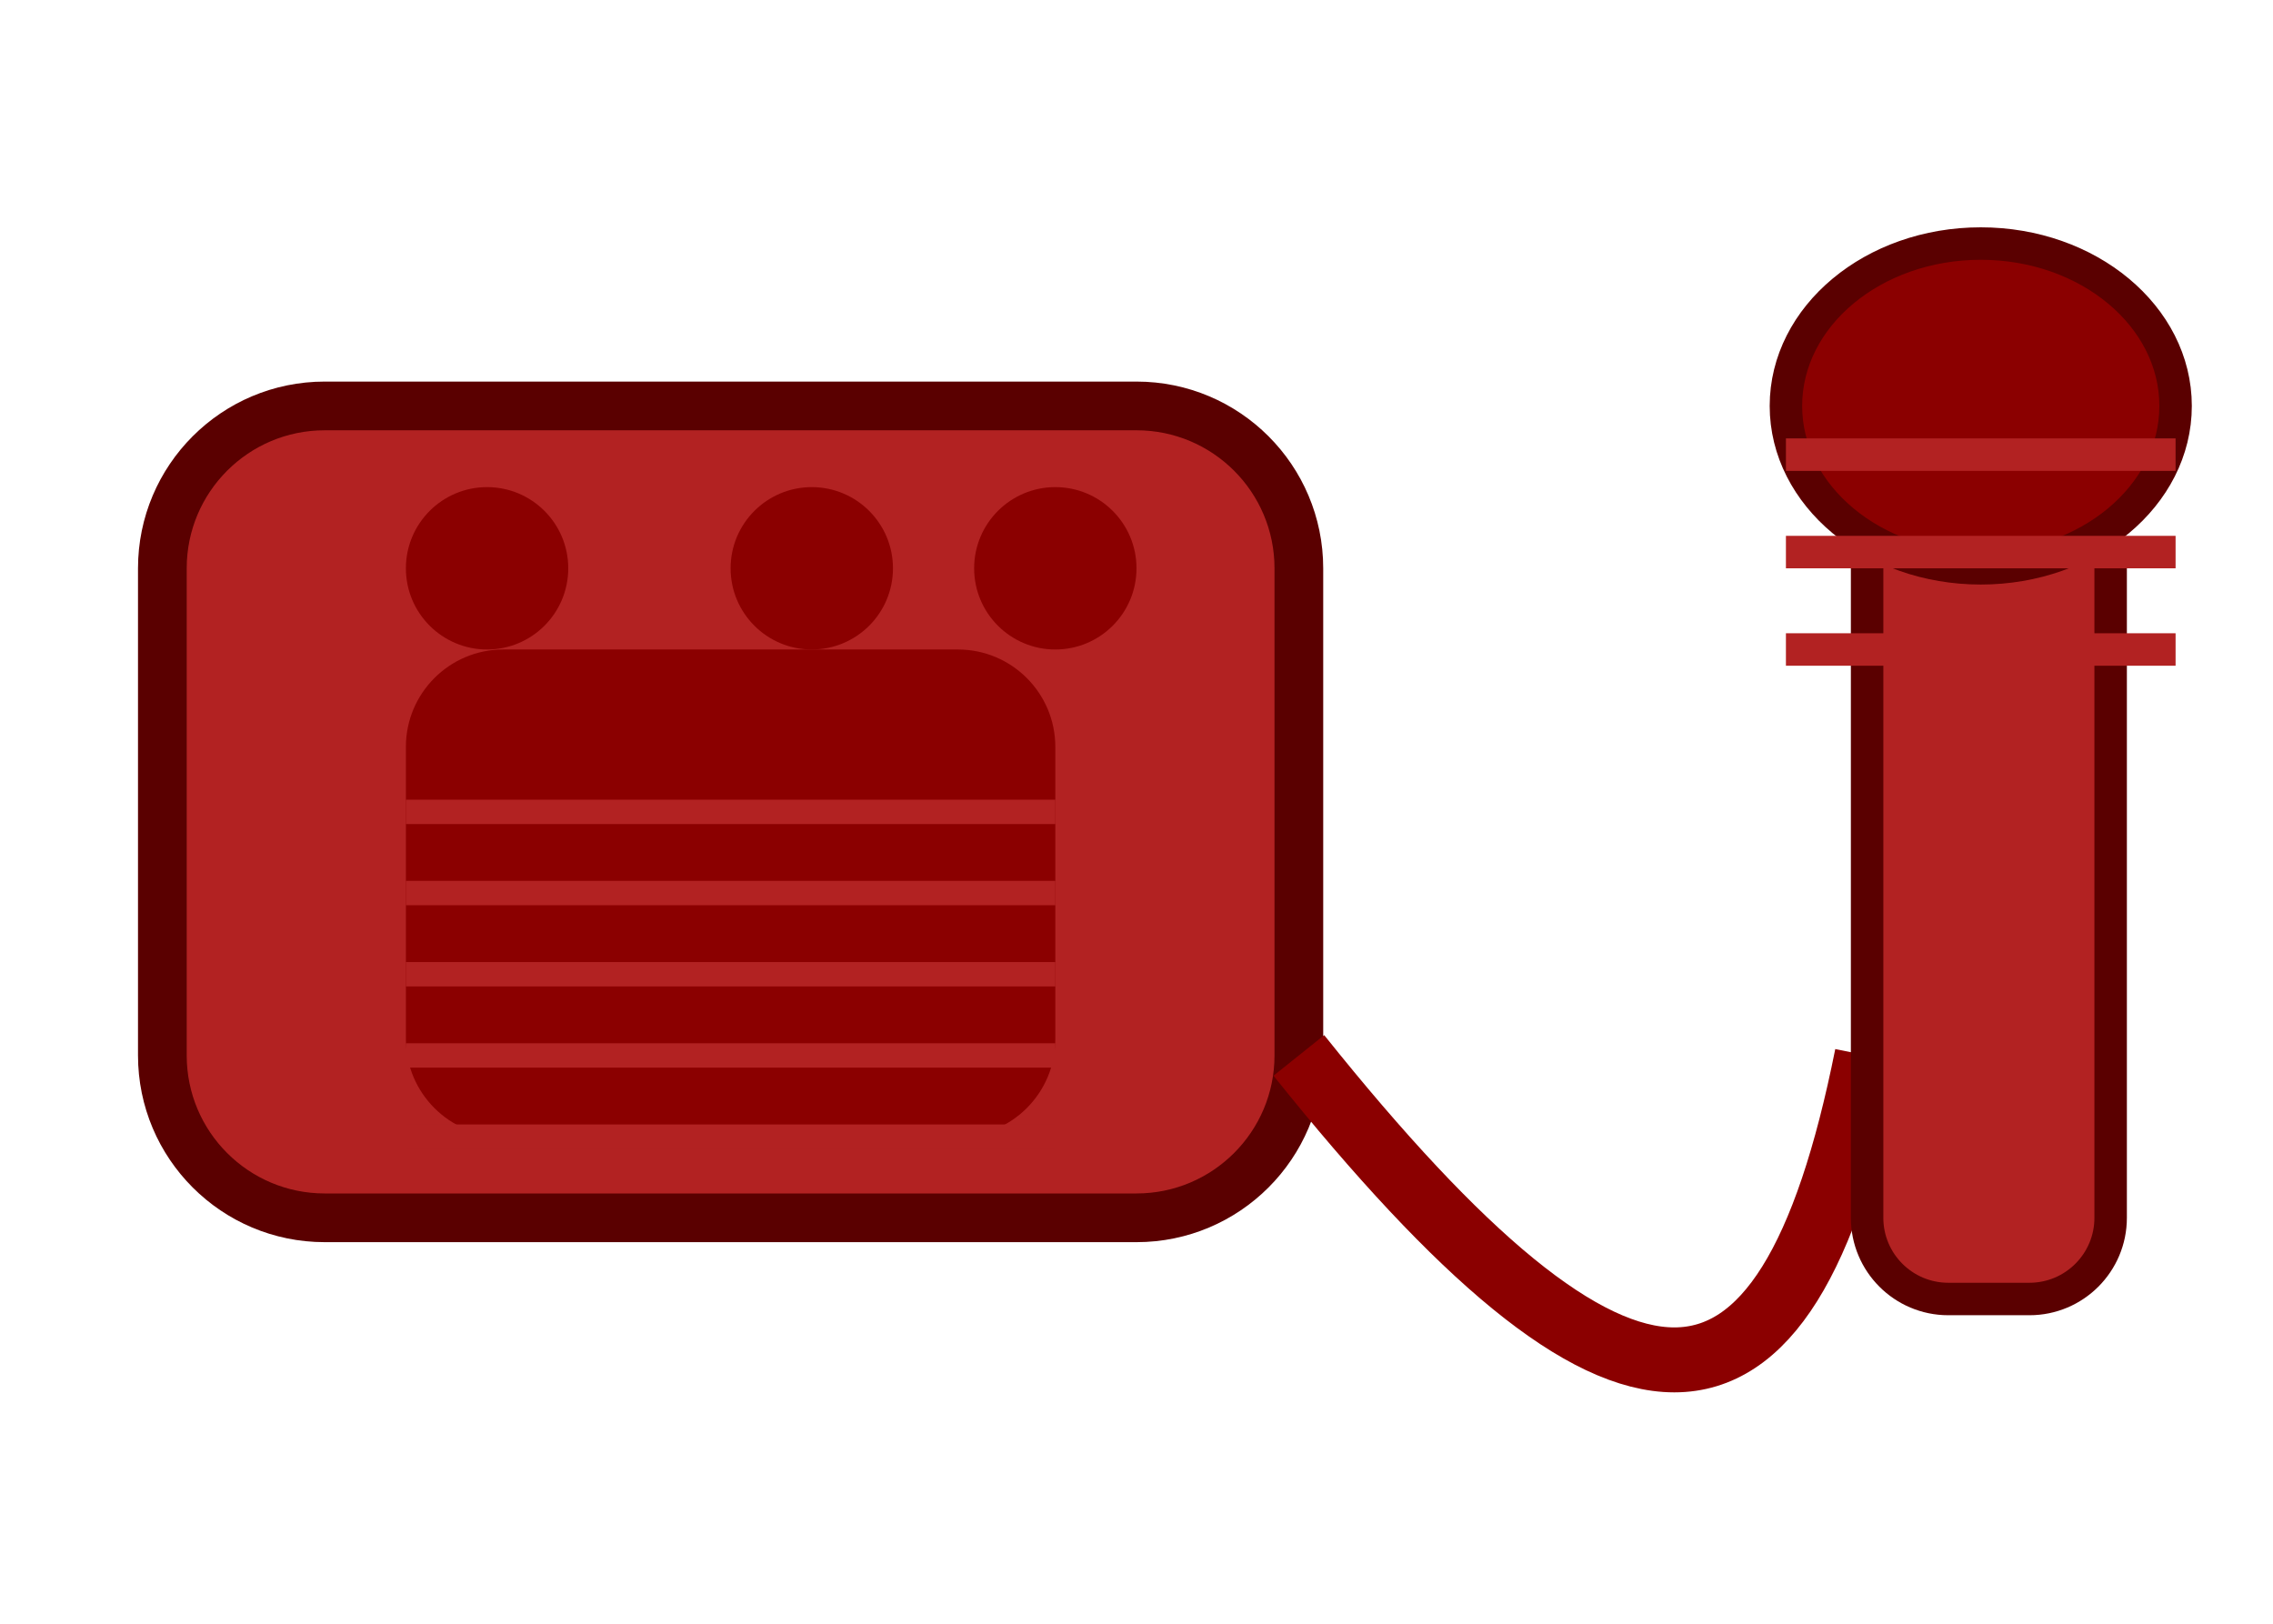
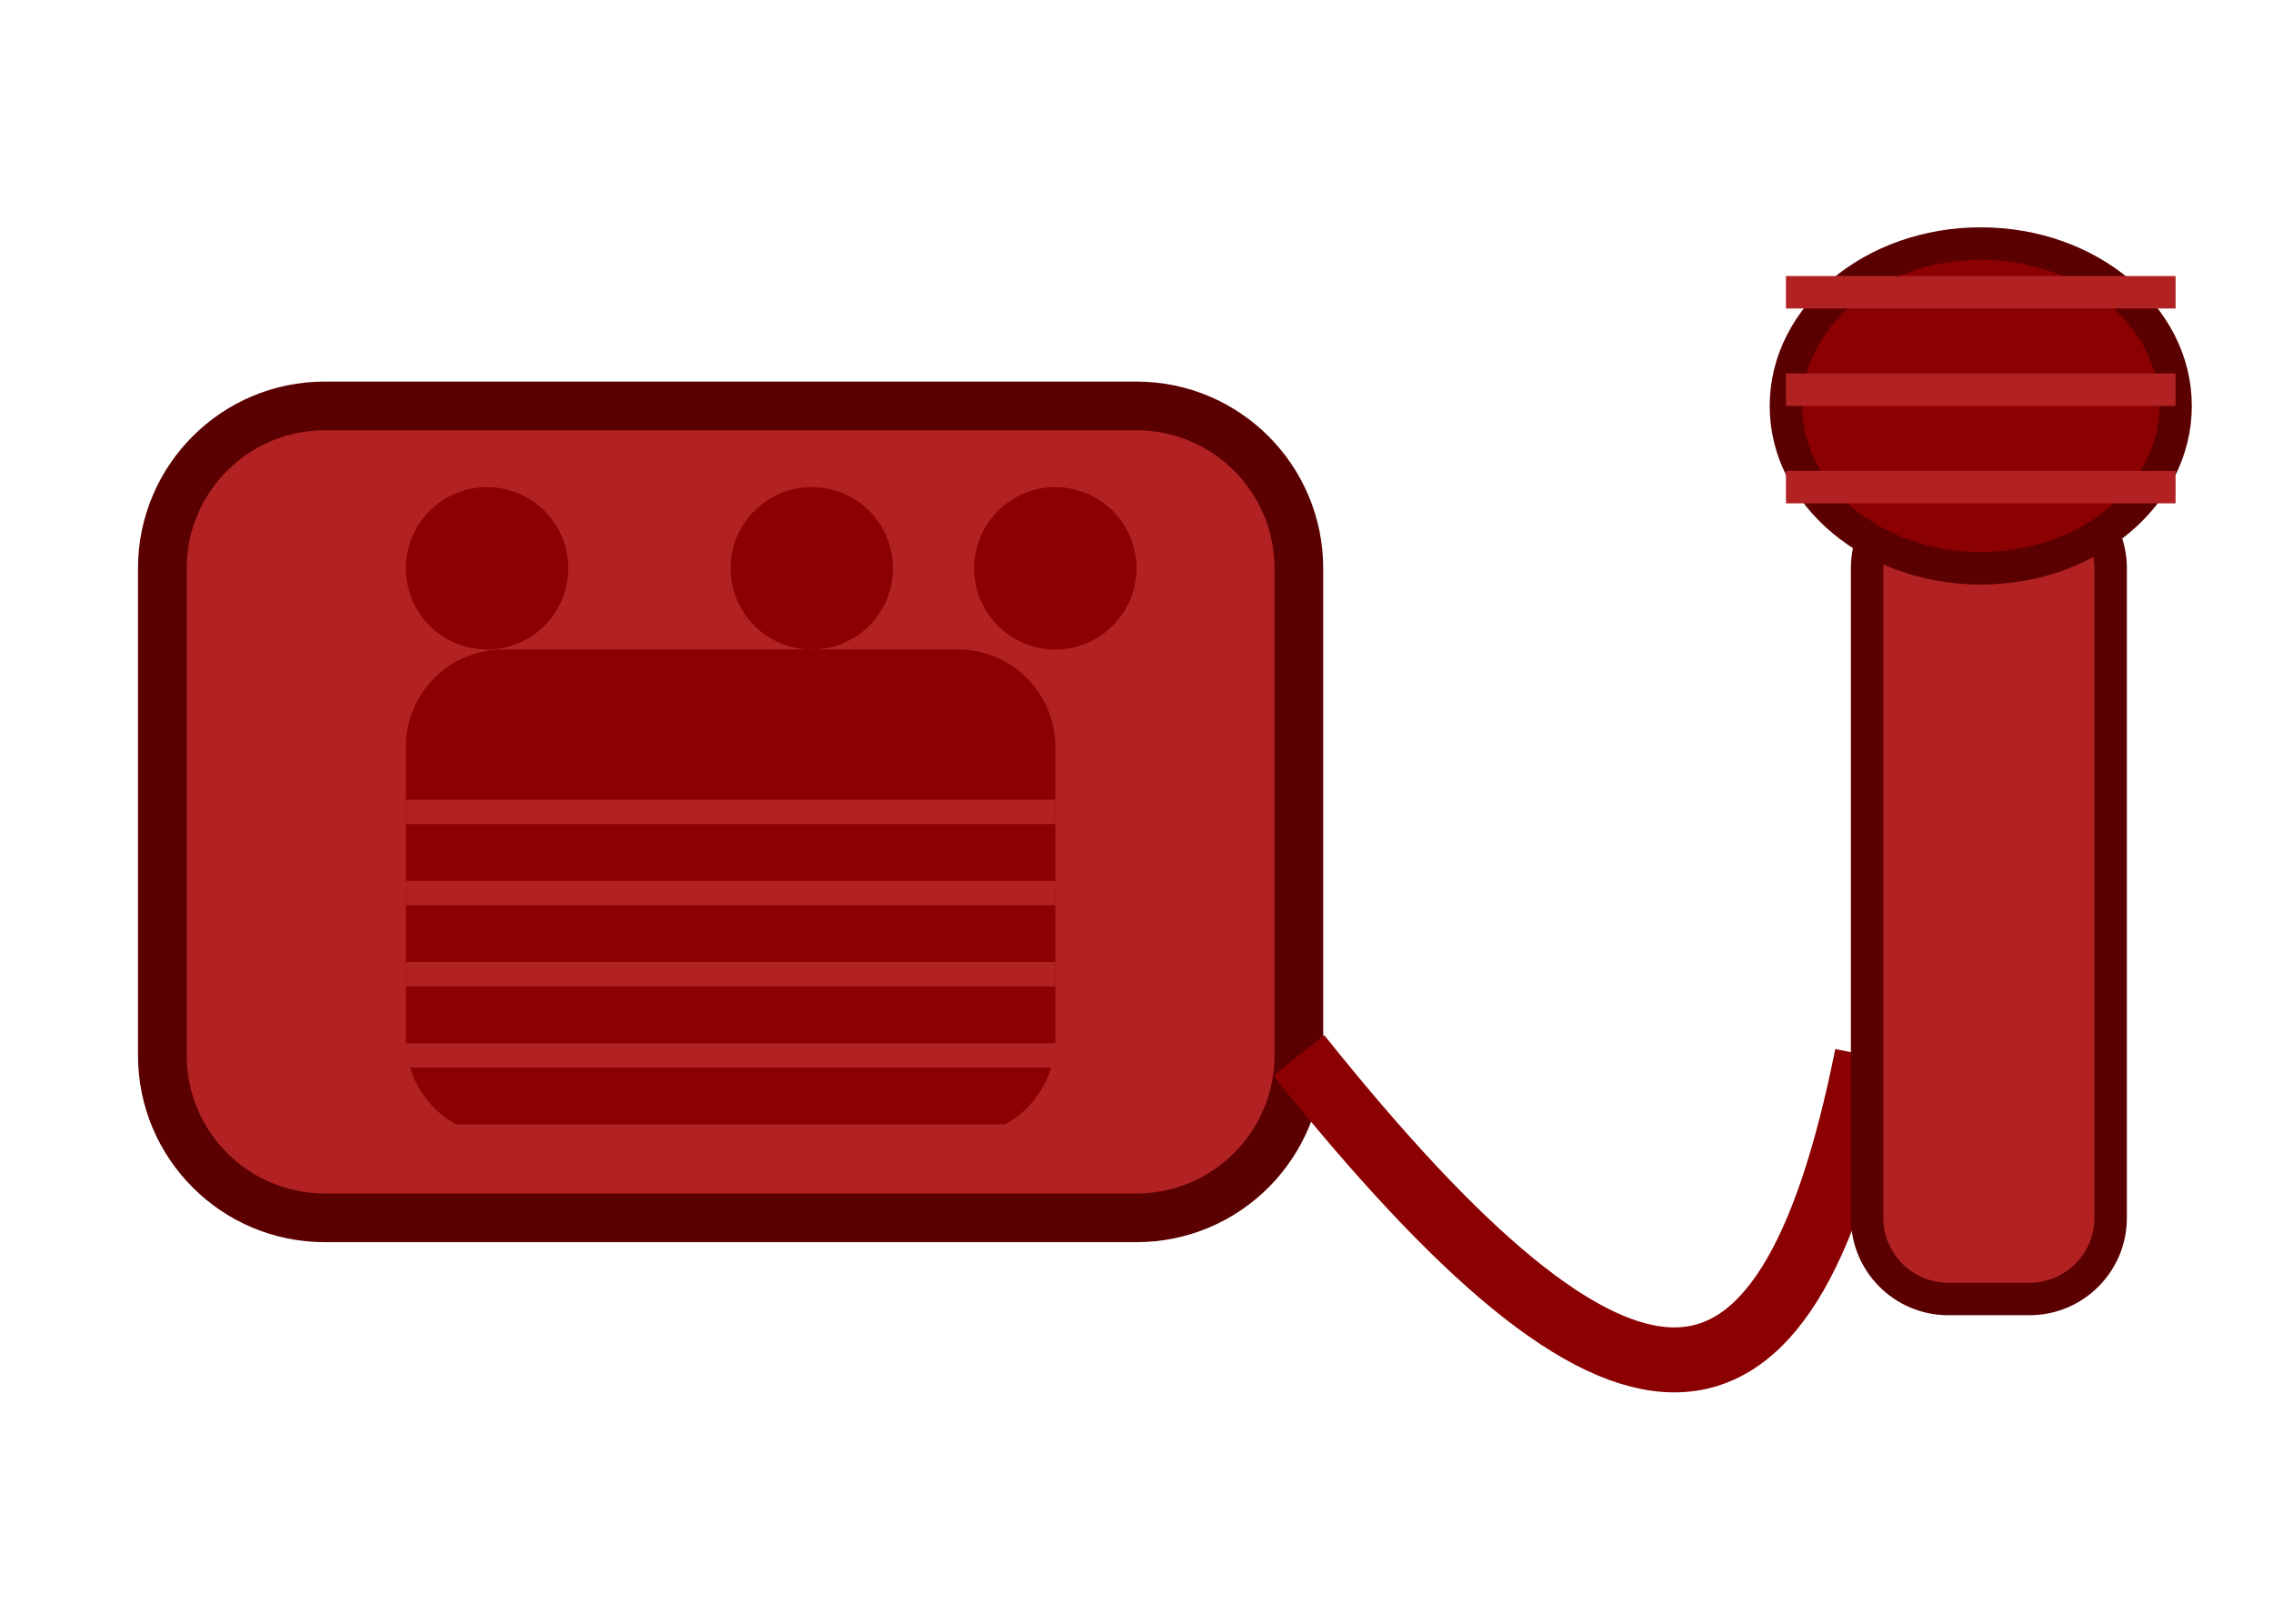
<svg xmlns="http://www.w3.org/2000/svg" width="140" height="100" viewBox="0 0 140 100" role="img" aria-label="Wicked Ass Auditory Amp and Mic Logo">
  <rect x="10" y="25" width="70" height="50" fill="#b22222" stroke="#5a0000" stroke-width="3" rx="10" />
  <rect x="25" y="40" width="40" height="30" fill="#8b0000" rx="6" />
  <line x1="25" y1="50" x2="65" y2="50" stroke="#b22222" stroke-width="1.5" />
  <line x1="25" y1="55" x2="65" y2="55" stroke="#b22222" stroke-width="1.5" />
  <line x1="25" y1="60" x2="65" y2="60" stroke="#b22222" stroke-width="1.5" />
  <line x1="25" y1="65" x2="65" y2="65" stroke="#b22222" stroke-width="1.5" />
  <line x1="25" y1="70" x2="65" y2="70" stroke="#b22222" stroke-width="1.5" />
  <circle cx="30" cy="35" r="5" fill="#8b0000" />
  <circle cx="50" cy="35" r="5" fill="#8b0000" />
  <circle cx="65" cy="35" r="5" fill="#8b0000" />
  <path d="M80 65 C100 90 110 90 115 65" stroke="#8b0000" stroke-width="4" fill="none" />
  <rect x="115" y="30" width="15" height="50" fill="#b22222" stroke="#5a0000" stroke-width="2" rx="5" />
  <ellipse cx="122" cy="25" rx="12" ry="10" fill="#8b0000" stroke="#5a0000" stroke-width="2" />
-   <line x1="110" y1="28" x2="134" y2="28" stroke="#b22222" stroke-width="2" />
-   <line x1="110" y1="34" x2="134" y2="34" stroke="#b22222" stroke-width="2" />
-   <line x1="110" y1="40" x2="134" y2="40" stroke="#b22222" stroke-width="2" />
+   <line x1="110" y1="18" x2="134" y2="18" stroke="#b22222" stroke-width="2" />
+   <line x1="110" y1="24" x2="134" y2="24" stroke="#b22222" stroke-width="2" />
+   <line x1="110" y1="30" x2="134" y2="30" stroke="#b22222" stroke-width="2" />
</svg>
